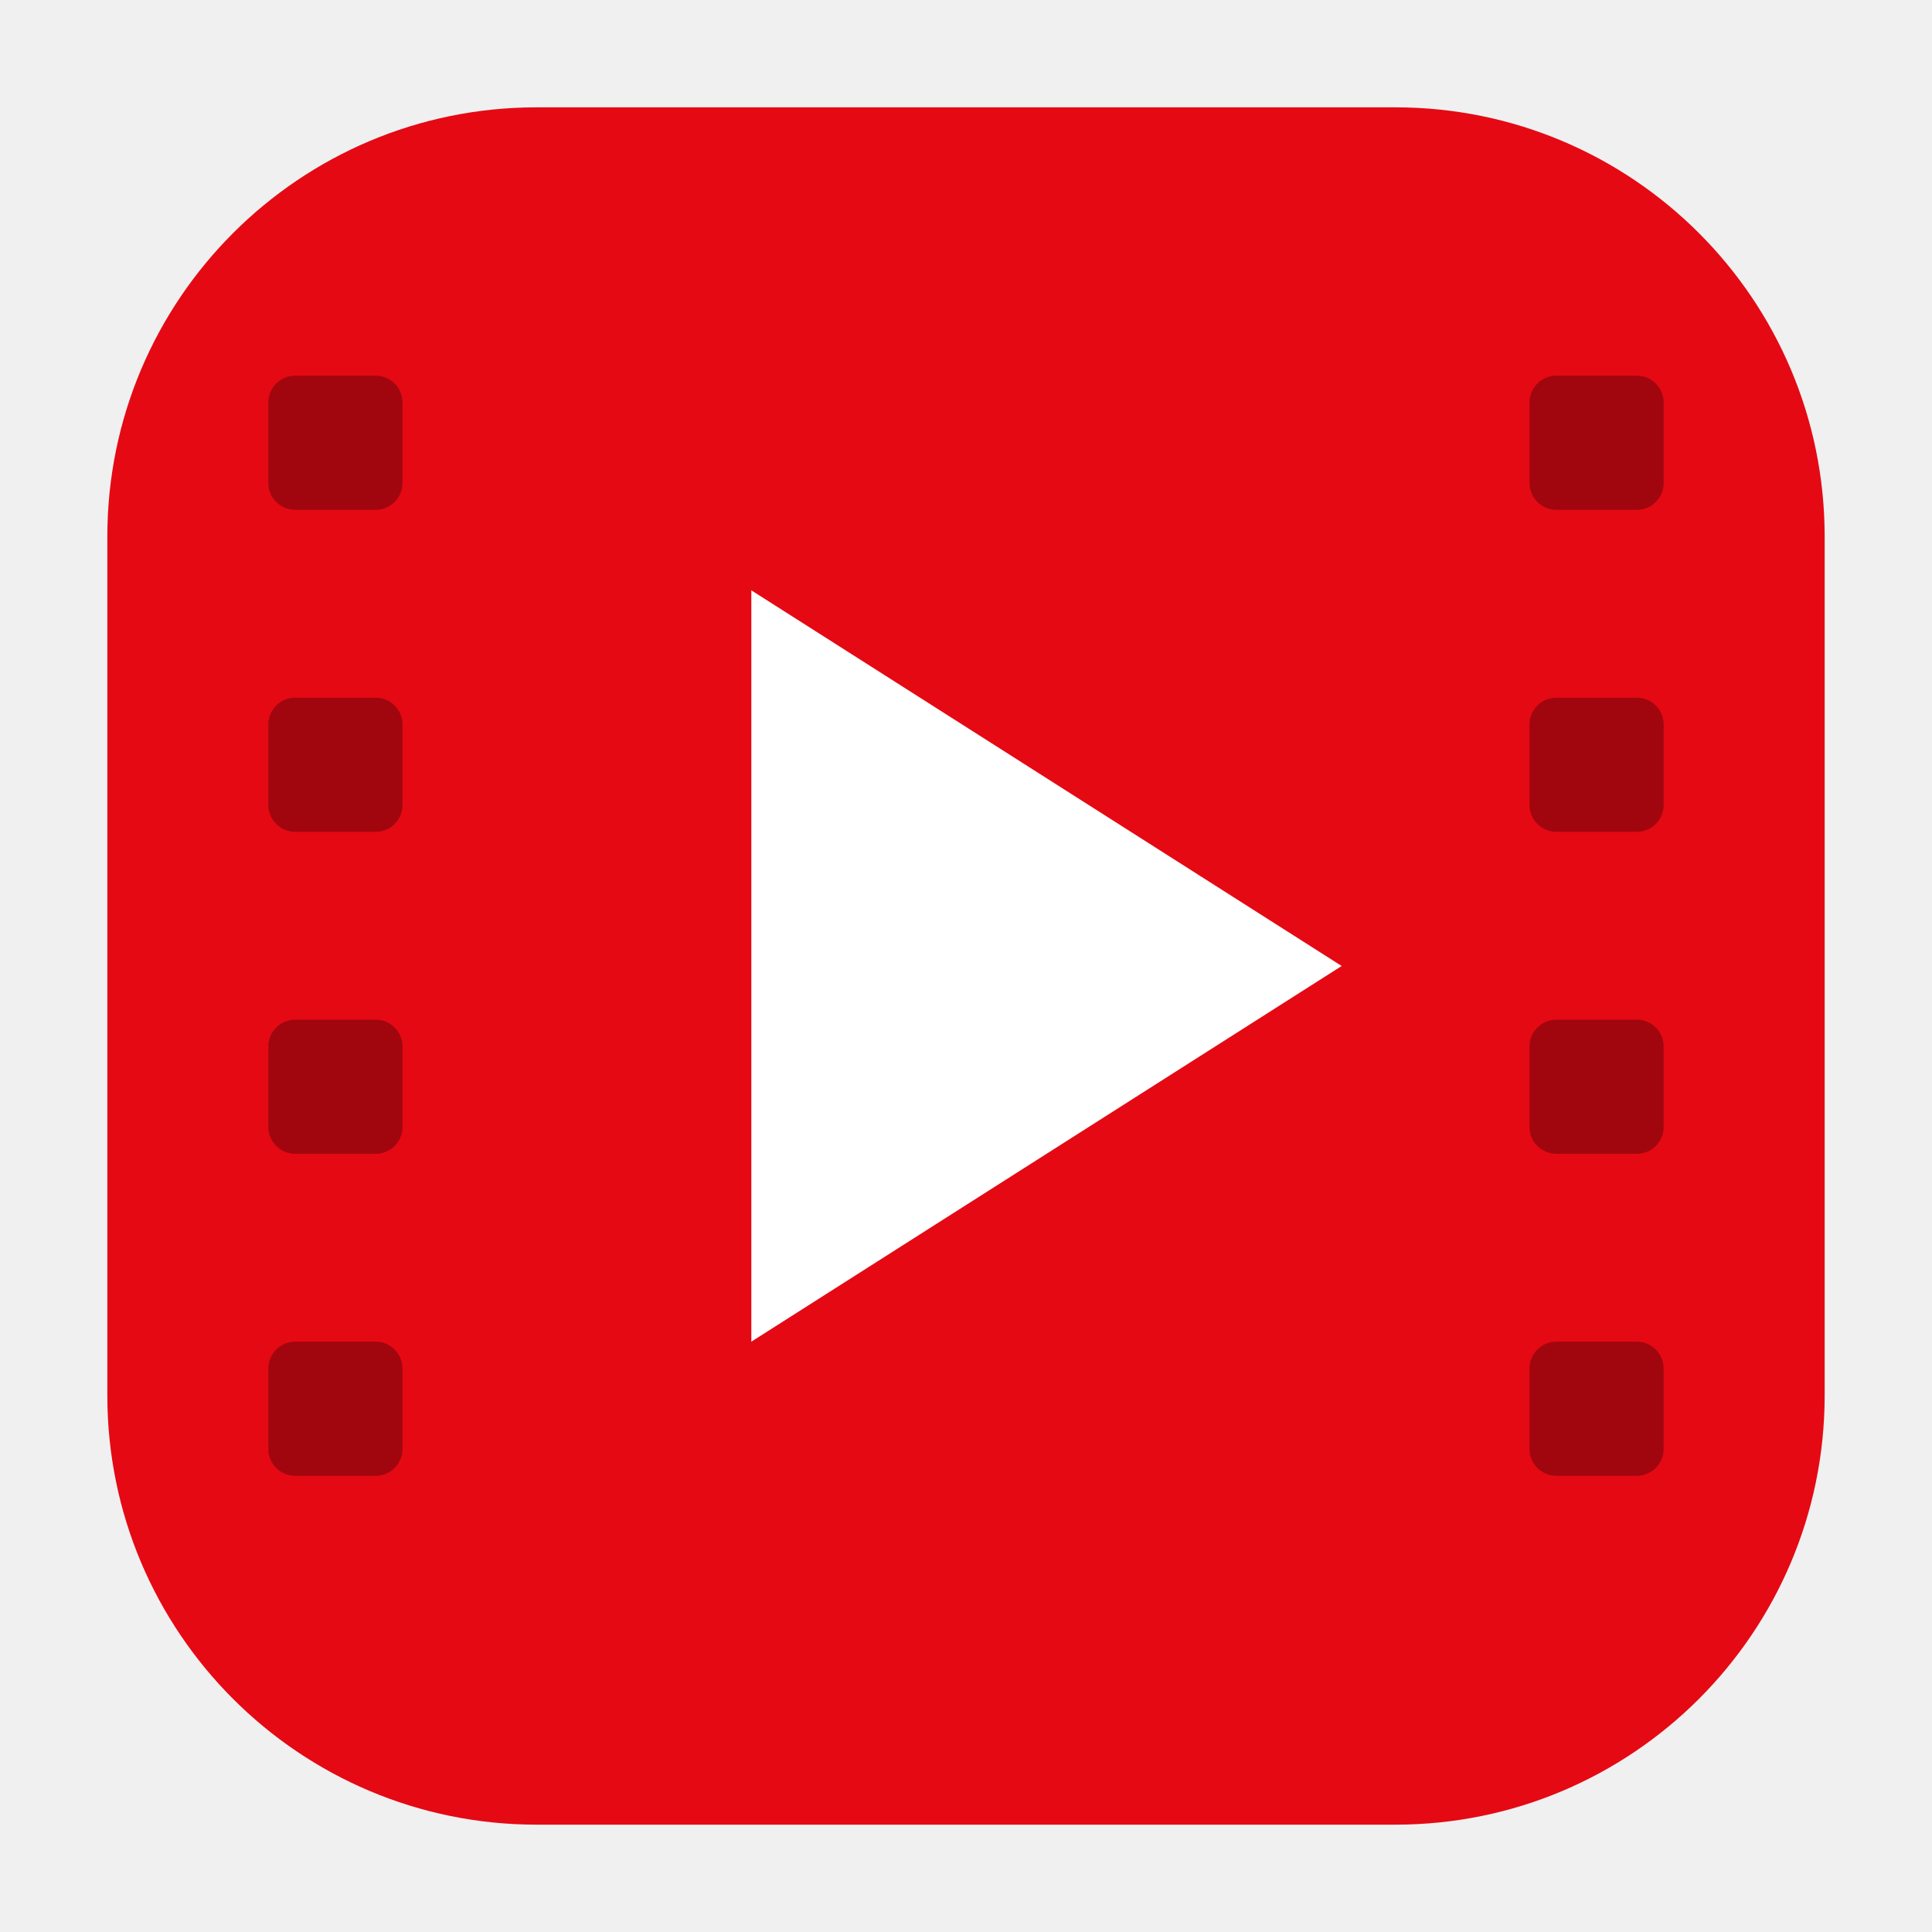
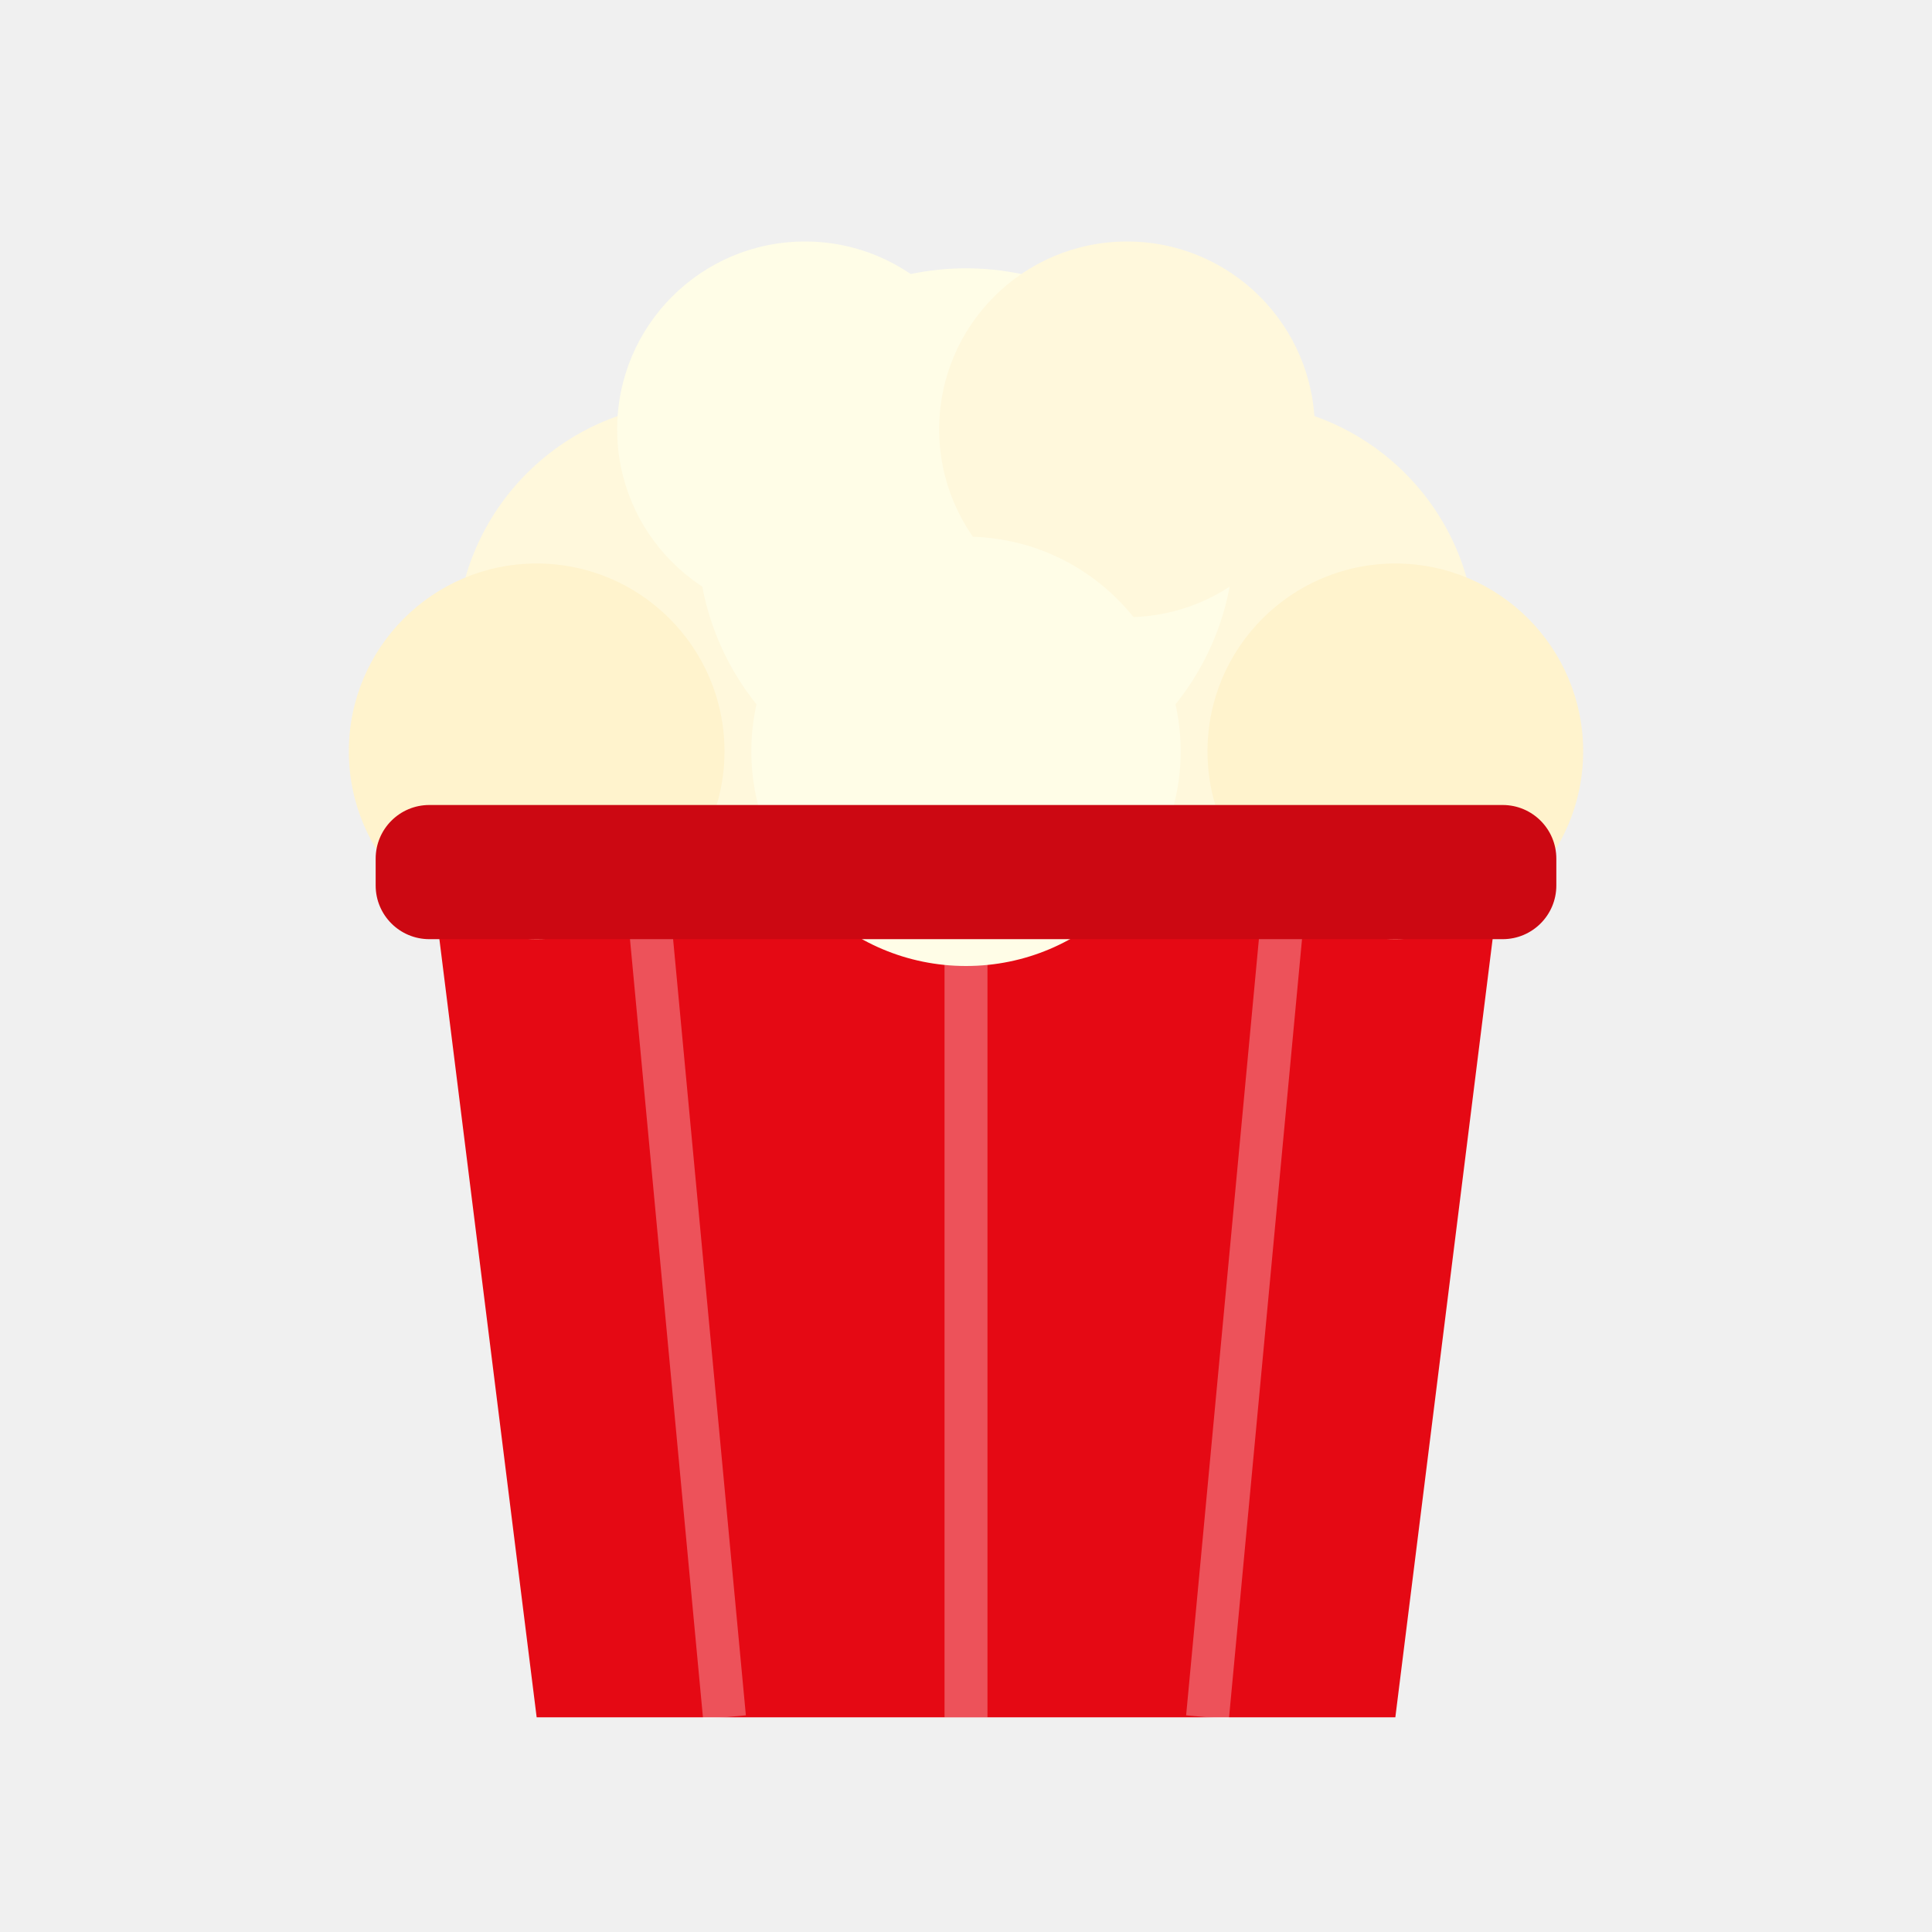
<svg xmlns="http://www.w3.org/2000/svg" width="32" height="32" viewBox="0 0 36 36" fill="none">
-   <rect x="2" y="2" width="32" height="32" rx="8" fill="#E50914" />
-   <rect x="5" y="7" width="2.5" height="2.5" rx="0.5" fill="rgba(0,0,0,0.3)" />
-   <rect x="5" y="13" width="2.5" height="2.5" rx="0.5" fill="rgba(0,0,0,0.3)" />
-   <rect x="5" y="19" width="2.5" height="2.5" rx="0.5" fill="rgba(0,0,0,0.3)" />
-   <rect x="5" y="25" width="2.5" height="2.5" rx="0.5" fill="rgba(0,0,0,0.3)" />
-   <rect x="28.5" y="7" width="2.5" height="2.5" rx="0.5" fill="rgba(0,0,0,0.3)" />
-   <rect x="28.5" y="13" width="2.5" height="2.5" rx="0.5" fill="rgba(0,0,0,0.3)" />
-   <rect x="28.5" y="19" width="2.5" height="2.5" rx="0.5" fill="rgba(0,0,0,0.3)" />
-   <rect x="28.5" y="25" width="2.5" height="2.5" rx="0.5" fill="rgba(0,0,0,0.3)" />
-   <path d="M14 11L25 18L14 25V11Z" fill="white" />
+   <path d="M8 16L10 32H26L28 16H8Z" fill="#E50914" />
+   <path d="M12 16L13.5 32" stroke="white" stroke-width="0.8" stroke-opacity="0.3" />
+   <path d="M18 16V32" stroke="white" stroke-width="0.8" stroke-opacity="0.3" />
+   <path d="M24 16L22.5 32" stroke="white" stroke-width="0.8" stroke-opacity="0.3" />
+   <circle cx="13" cy="12" r="4.5" fill="#FFF8DC" />
+   <circle cx="23" cy="12" r="4.5" fill="#FFF8DC" />
+   <circle cx="18" cy="10" r="5" fill="#FFFDE7" />
+   <circle cx="10" cy="14" r="3.5" fill="#FFF3CD" />
+   <circle cx="26" cy="14" r="3.5" fill="#FFF3CD" />
+   <circle cx="15" cy="8" r="3.5" fill="#FFFDE7" />
+   <circle cx="21" cy="8" r="3.5" fill="#FFF8DC" />
+   <circle cx="18" cy="14" r="4" fill="#FFFDE7" />
+   <rect x="7" y="15" width="22" height="2.5" rx="1" fill="#CC0812" />
</svg>
